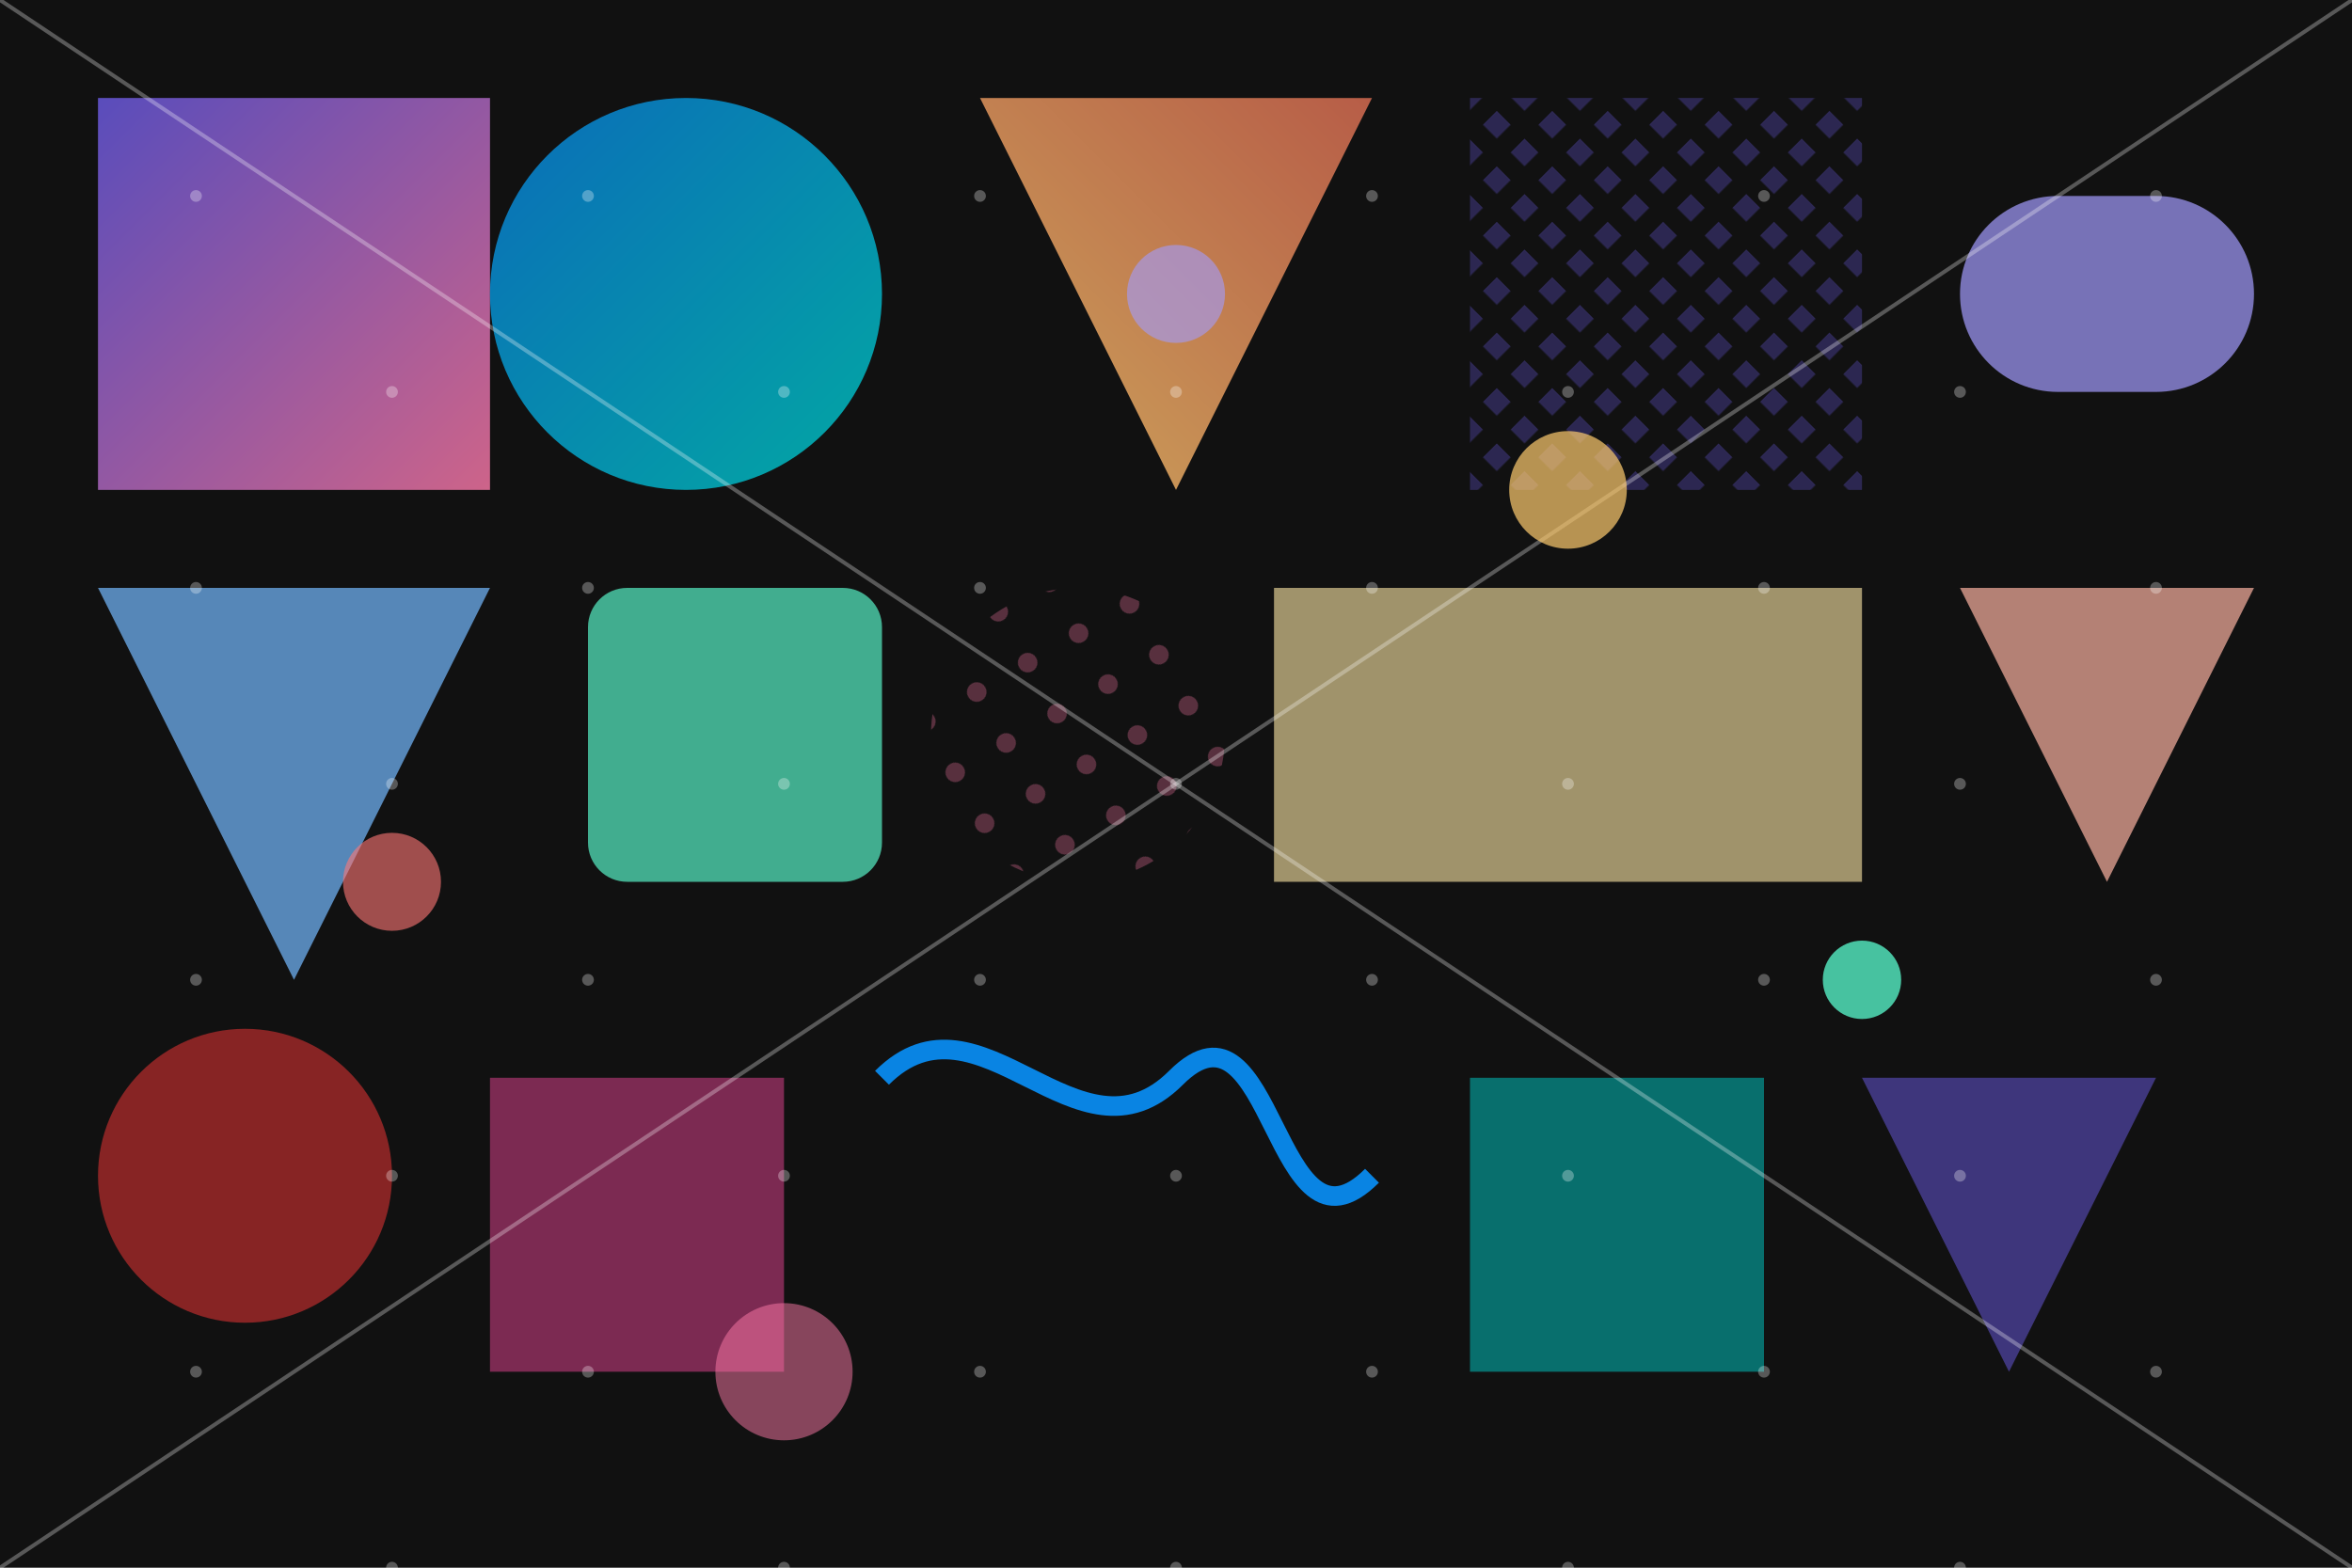
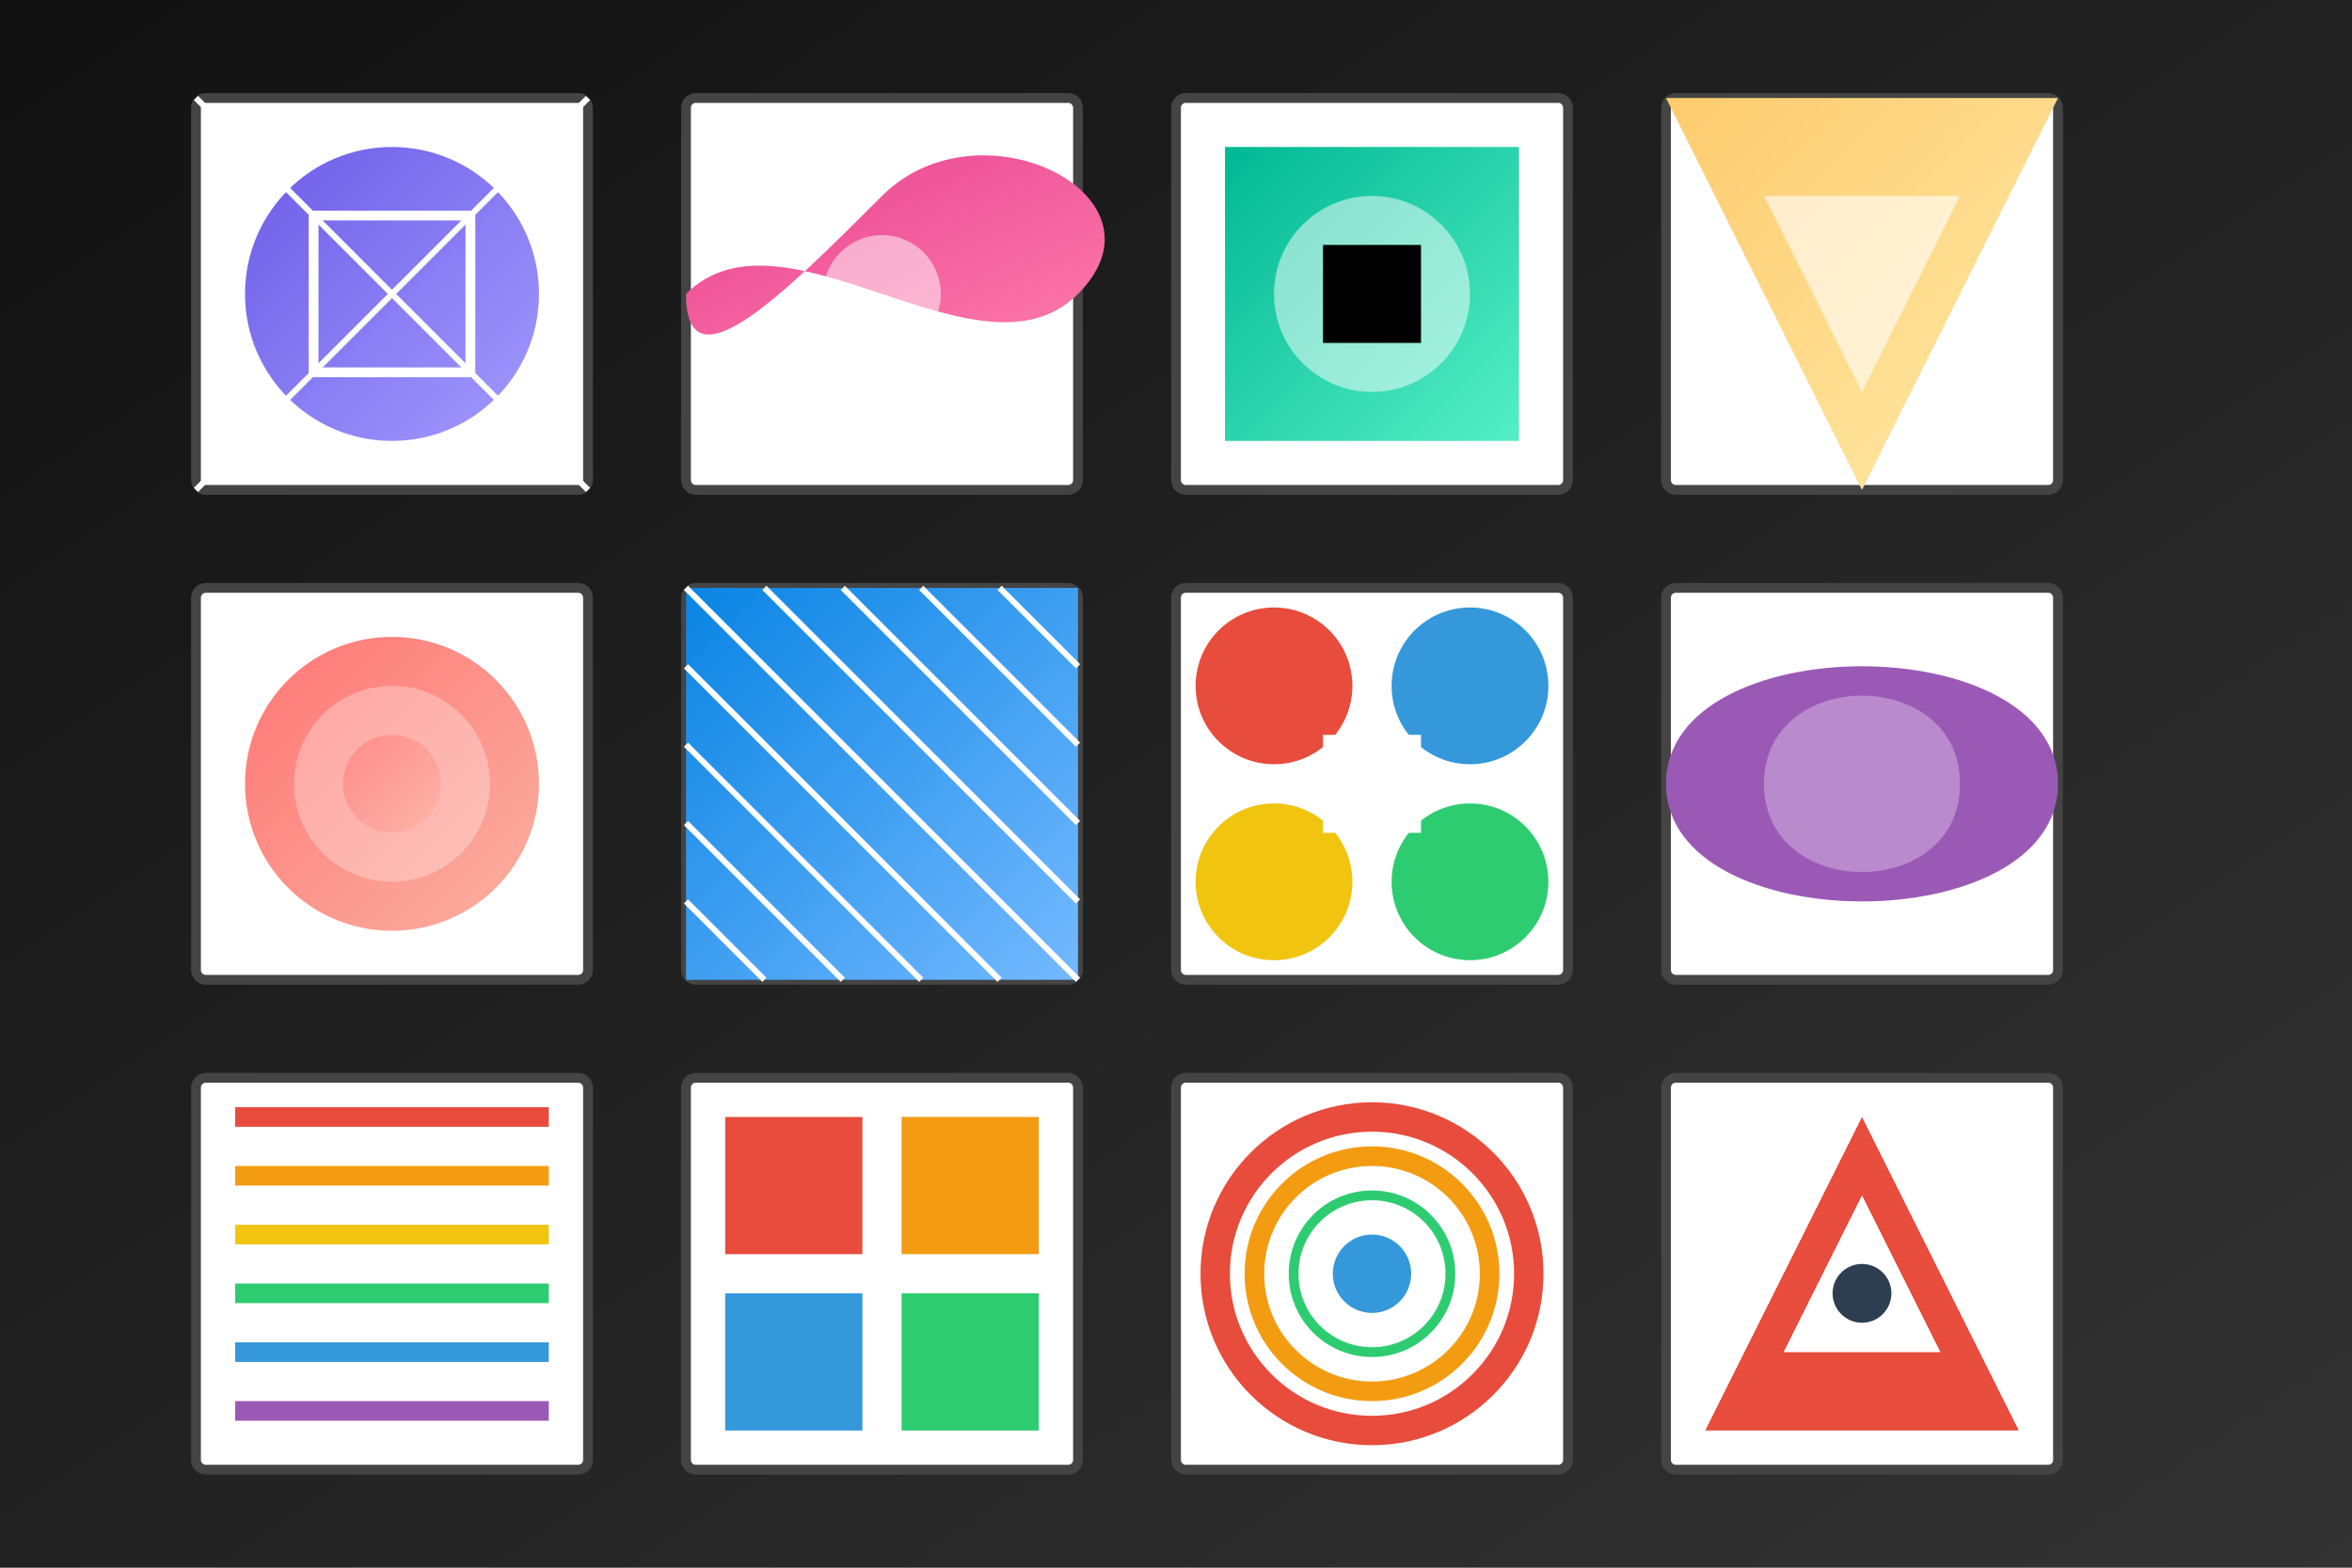
<svg xmlns="http://www.w3.org/2000/svg" width="100%" height="100%" viewBox="0 0 1200 800">
  <defs>
-     <linearGradient id="grad1" x1="0%" y1="0%" x2="100%" y2="100%">
-       <stop offset="0%" stop-color="#6c5ce7" stop-opacity="0.8" />
-       <stop offset="100%" stop-color="#fd79a8" stop-opacity="0.8" />
+     <linearGradient id="bg-gradient" x1="0%" y1="0%" x2="100%" y2="100%">
+       <stop offset="0%" stop-color="#111111" />
+       <stop offset="100%" stop-color="#333333" />
    </linearGradient>
-     <linearGradient id="grad2" x1="0%" y1="0%" x2="100%" y2="100%">
-       <stop offset="0%" stop-color="#0984e3" stop-opacity="0.8" />
-       <stop offset="100%" stop-color="#00cec9" stop-opacity="0.8" />
+     <linearGradient id="art1-gradient" x1="0%" y1="0%" x2="100%" y2="100%">
+       <stop offset="0%" stop-color="#6c5ce7" />
+       <stop offset="100%" stop-color="#a29bfe" />
    </linearGradient>
-     <linearGradient id="grad3" x1="0%" y1="100%" x2="100%" y2="0%">
-       <stop offset="0%" stop-color="#fdcb6e" stop-opacity="0.8" />
-       <stop offset="100%" stop-color="#e17055" stop-opacity="0.8" />
+     <linearGradient id="art2-gradient" x1="0%" y1="0%" x2="100%" y2="100%">
+       <stop offset="0%" stop-color="#e84393" />
+       <stop offset="100%" stop-color="#fd79a8" />
    </linearGradient>
-     <pattern id="pattern1" patternUnits="userSpaceOnUse" width="20" height="20" patternTransform="rotate(45)">
-       <rect width="10" height="10" fill="#6c5ce7" fill-opacity="0.3" />
-     </pattern>
-     <pattern id="pattern2" patternUnits="userSpaceOnUse" width="30" height="30" patternTransform="rotate(60)">
-       <circle cx="15" cy="15" r="5" fill="#fd79a8" fill-opacity="0.3" />
-     </pattern>
+     <linearGradient id="art3-gradient" x1="0%" y1="0%" x2="100%" y2="100%">
+       <stop offset="0%" stop-color="#00b894" />
+       <stop offset="100%" stop-color="#55efc4" />
+     </linearGradient>
+     <linearGradient id="art4-gradient" x1="0%" y1="0%" x2="100%" y2="100%">
+       <stop offset="0%" stop-color="#fdcb6e" />
+       <stop offset="100%" stop-color="#ffeaa7" />
+     </linearGradient>
+     <linearGradient id="art5-gradient" x1="0%" y1="0%" x2="100%" y2="100%">
+       <stop offset="0%" stop-color="#ff7675" />
+       <stop offset="100%" stop-color="#fab1a0" />
+     </linearGradient>
+     <linearGradient id="art6-gradient" x1="0%" y1="0%" x2="100%" y2="100%">
+       <stop offset="0%" stop-color="#0984e3" />
+       <stop offset="100%" stop-color="#74b9ff" />
+     </linearGradient>
  </defs>
-   <rect width="100%" height="100%" fill="#111" />
-   <rect x="50" y="50" width="200" height="200" fill="url(#grad1)" />
-   <circle cx="350" cy="150" r="100" fill="url(#grad2)" />
-   <polygon points="500,50 700,50 600,250" fill="url(#grad3)" />
-   <rect x="750" y="50" width="200" height="200" fill="url(#pattern1)" />
-   <rect x="1000" y="100" width="150" height="100" rx="50" ry="50" fill="#a29bfe" opacity="0.7" />
-   <polygon points="50,300 250,300 150,500" fill="#74b9ff" opacity="0.7" />
-   <rect x="300" y="300" width="150" height="150" rx="20" ry="20" fill="#55efc4" opacity="0.7" />
-   <circle cx="550" cy="375" r="75" fill="url(#pattern2)" />
-   <rect x="650" y="300" width="300" height="150" fill="#ffeaa7" opacity="0.6" />
-   <polygon points="1000,300 1150,300 1075,450" fill="#fab1a0" opacity="0.7" />
-   <circle cx="125" cy="600" r="75" fill="#d63031" opacity="0.6" />
-   <rect x="250" y="550" width="150" height="150" fill="#e84393" opacity="0.5" />
-   <path d="M450,550 C500,500 550,600 600,550 S650,650 700,600" stroke="#0984e3" stroke-width="10" fill="none" />
-   <rect x="750" y="550" width="150" height="150" fill="#00cec9" opacity="0.5" />
-   <polygon points="950,550 1100,550 1025,700" fill="#6c5ce7" opacity="0.5" />
-   <line x1="0" y1="0" x2="1200" y2="800" stroke="#fff" stroke-width="2" opacity="0.3" />
-   <line x1="1200" y1="0" x2="0" y2="800" stroke="#fff" stroke-width="2" opacity="0.3" />
-   <circle cx="200" cy="450" r="25" fill="#ff7675" opacity="0.6" />
-   <circle cx="800" cy="250" r="30" fill="#fdcb6e" opacity="0.7" />
-   <circle cx="950" cy="500" r="20" fill="#55efc4" opacity="0.8" />
-   <circle cx="400" cy="700" r="35" fill="#fd79a8" opacity="0.5" />
-   <circle cx="600" cy="150" r="25" fill="#a29bfe" opacity="0.6" />
-   <g fill="#fff" opacity="0.3">
-     <circle cx="100" cy="100" r="3" />
-     <circle cx="200" cy="200" r="3" />
-     <circle cx="300" cy="100" r="3" />
-     <circle cx="400" cy="200" r="3" />
-     <circle cx="500" cy="100" r="3" />
-     <circle cx="600" cy="200" r="3" />
-     <circle cx="700" cy="100" r="3" />
-     <circle cx="800" cy="200" r="3" />
-     <circle cx="900" cy="100" r="3" />
-     <circle cx="1000" cy="200" r="3" />
-     <circle cx="1100" cy="100" r="3" />
-     <circle cx="100" cy="300" r="3" />
-     <circle cx="200" cy="400" r="3" />
-     <circle cx="300" cy="300" r="3" />
-     <circle cx="400" cy="400" r="3" />
-     <circle cx="500" cy="300" r="3" />
-     <circle cx="600" cy="400" r="3" />
-     <circle cx="700" cy="300" r="3" />
-     <circle cx="800" cy="400" r="3" />
-     <circle cx="900" cy="300" r="3" />
-     <circle cx="1000" cy="400" r="3" />
-     <circle cx="1100" cy="300" r="3" />
-     <circle cx="100" cy="500" r="3" />
-     <circle cx="200" cy="600" r="3" />
-     <circle cx="300" cy="500" r="3" />
-     <circle cx="400" cy="600" r="3" />
-     <circle cx="500" cy="500" r="3" />
-     <circle cx="600" cy="600" r="3" />
-     <circle cx="700" cy="500" r="3" />
-     <circle cx="800" cy="600" r="3" />
-     <circle cx="900" cy="500" r="3" />
-     <circle cx="1000" cy="600" r="3" />
-     <circle cx="1100" cy="500" r="3" />
-     <circle cx="100" cy="700" r="3" />
-     <circle cx="200" cy="800" r="3" />
-     <circle cx="300" cy="700" r="3" />
-     <circle cx="400" cy="800" r="3" />
-     <circle cx="500" cy="700" r="3" />
-     <circle cx="600" cy="800" r="3" />
-     <circle cx="700" cy="700" r="3" />
-     <circle cx="800" cy="800" r="3" />
-     <circle cx="900" cy="700" r="3" />
-     <circle cx="1000" cy="800" r="3" />
-     <circle cx="1100" cy="700" r="3" />
+   <rect width="100%" height="100%" fill="url(#bg-gradient)" />
+   <g transform="translate(100, 50)">
+     <rect x="0" y="0" width="200" height="200" rx="5" fill="white" stroke="#444" stroke-width="5" />
+     <circle cx="100" cy="100" r="75" fill="url(#art1-gradient)" />
+     <rect x="60" y="60" width="80" height="80" fill="none" stroke="white" stroke-width="5" />
+     <line x1="0" y1="0" x2="200" y2="200" stroke="white" stroke-width="3" />
+     <line x1="200" y1="0" x2="0" y2="200" stroke="white" stroke-width="3" />
+   </g>
+   <g transform="translate(350, 50)">
+     <rect x="0" y="0" width="200" height="200" rx="5" fill="white" stroke="#444" stroke-width="5" />
+     <path d="M0,100 C50,50 150,150 200,100 S150,0 100,50 S0,150 0,100 Z" fill="url(#art2-gradient)" />
+     <circle cx="100" cy="100" r="30" fill="white" opacity="0.5" />
+   </g>
+   <g transform="translate(600, 50)">
+     <rect x="0" y="0" width="200" height="200" rx="5" fill="white" stroke="#444" stroke-width="5" />
+     <rect x="25" y="25" width="150" height="150" fill="url(#art3-gradient)" />
+     <circle cx="100" cy="100" r="50" fill="white" opacity="0.5" />
+     <rect x="75" y="75" width="50" height="50" fill="black" />
+   </g>
+   <g transform="translate(850, 50)">
+     <rect x="0" y="0" width="200" height="200" rx="5" fill="white" stroke="#444" stroke-width="5" />
+     <path d="M0,0 L200,0 L100,200 Z" fill="url(#art4-gradient)" />
+     <path d="M50,50 L150,50 L100,150 Z" fill="white" opacity="0.6" />
+   </g>
+   <g transform="translate(100, 300)">
+     <rect x="0" y="0" width="200" height="200" rx="5" fill="white" stroke="#444" stroke-width="5" />
+     <rect x="25" y="25" width="150" height="150" rx="75" fill="url(#art5-gradient)" />
+     <rect x="50" y="50" width="100" height="100" rx="50" fill="white" opacity="0.3" />
+     <rect x="75" y="75" width="50" height="50" rx="25" fill="url(#art5-gradient)" opacity="0.6" />
+   </g>
+   <g transform="translate(350, 300)">
+     <rect x="0" y="0" width="200" height="200" rx="5" fill="white" stroke="#444" stroke-width="5" />
+     <rect x="0" y="0" width="200" height="200" fill="url(#art6-gradient)" />
+     <path d="M0,0 L200,200 M0,40 L160,200 M40,0 L200,160 M0,80 L120,200 M80,0 L200,120 M0,120 L80,200 M120,0 L200,80 M0,160 L40,200 M160,0 L200,40" stroke="white" stroke-width="3" />
+   </g>
+   <g transform="translate(600, 300)">
+     <rect x="0" y="0" width="200" height="200" rx="5" fill="white" stroke="#444" stroke-width="5" />
+     <circle cx="50" cy="50" r="40" fill="#e74c3c" />
+     <circle cx="150" cy="50" r="40" fill="#3498db" />
+     <circle cx="50" cy="150" r="40" fill="#f1c40f" />
+     <circle cx="150" cy="150" r="40" fill="#2ecc71" />
+     <rect x="75" y="75" width="50" height="50" fill="white" />
+   </g>
+   <g transform="translate(850, 300)">
+     <rect x="0" y="0" width="200" height="200" rx="5" fill="white" stroke="#444" stroke-width="5" />
+     <path d="M0,100 C0,20 200,20 200,100 C200,180 0,180 0,100 Z" fill="#9b59b6" />
+     <path d="M50,100 C50,40 150,40 150,100 C150,160 50,160 50,100 Z" fill="white" opacity="0.3" />
+   </g>
+   <g transform="translate(100, 550)">
+     <rect x="0" y="0" width="200" height="200" rx="5" fill="white" stroke="#444" stroke-width="5" />
+     <line x1="20" y1="20" x2="180" y2="20" stroke="#e74c3c" stroke-width="10" />
+     <line x1="20" y1="50" x2="180" y2="50" stroke="#f39c12" stroke-width="10" />
+     <line x1="20" y1="80" x2="180" y2="80" stroke="#f1c40f" stroke-width="10" />
+     <line x1="20" y1="110" x2="180" y2="110" stroke="#2ecc71" stroke-width="10" />
+     <line x1="20" y1="140" x2="180" y2="140" stroke="#3498db" stroke-width="10" />
+     <line x1="20" y1="170" x2="180" y2="170" stroke="#9b59b6" stroke-width="10" />
+   </g>
+   <g transform="translate(350, 550)">
+     <rect x="0" y="0" width="200" height="200" rx="5" fill="white" stroke="#444" stroke-width="5" />
+     <rect x="20" y="20" width="70" height="70" fill="#e74c3c" />
+     <rect x="110" y="20" width="70" height="70" fill="#f39c12" />
+     <rect x="20" y="110" width="70" height="70" fill="#3498db" />
+     <rect x="110" y="110" width="70" height="70" fill="#2ecc71" />
+   </g>
+   <g transform="translate(600, 550)">
+     <rect x="0" y="0" width="200" height="200" rx="5" fill="white" stroke="#444" stroke-width="5" />
+     <circle cx="100" cy="100" r="80" fill="none" stroke="#e74c3c" stroke-width="15" />
+     <circle cx="100" cy="100" r="60" fill="none" stroke="#f39c12" stroke-width="10" />
+     <circle cx="100" cy="100" r="40" fill="none" stroke="#2ecc71" stroke-width="5" />
+     <circle cx="100" cy="100" r="20" fill="#3498db" />
+   </g>
+   <g transform="translate(850, 550)">
+     <rect x="0" y="0" width="200" height="200" rx="5" fill="white" stroke="#444" stroke-width="5" />
+     <path d="M100,20 L20,180 L180,180 Z" fill="#e74c3c" />
+     <path d="M100,60 L60,140 L140,140 Z" fill="white" />
+     <circle cx="100" cy="110" r="15" fill="#2c3e50" />
  </g>
</svg>
